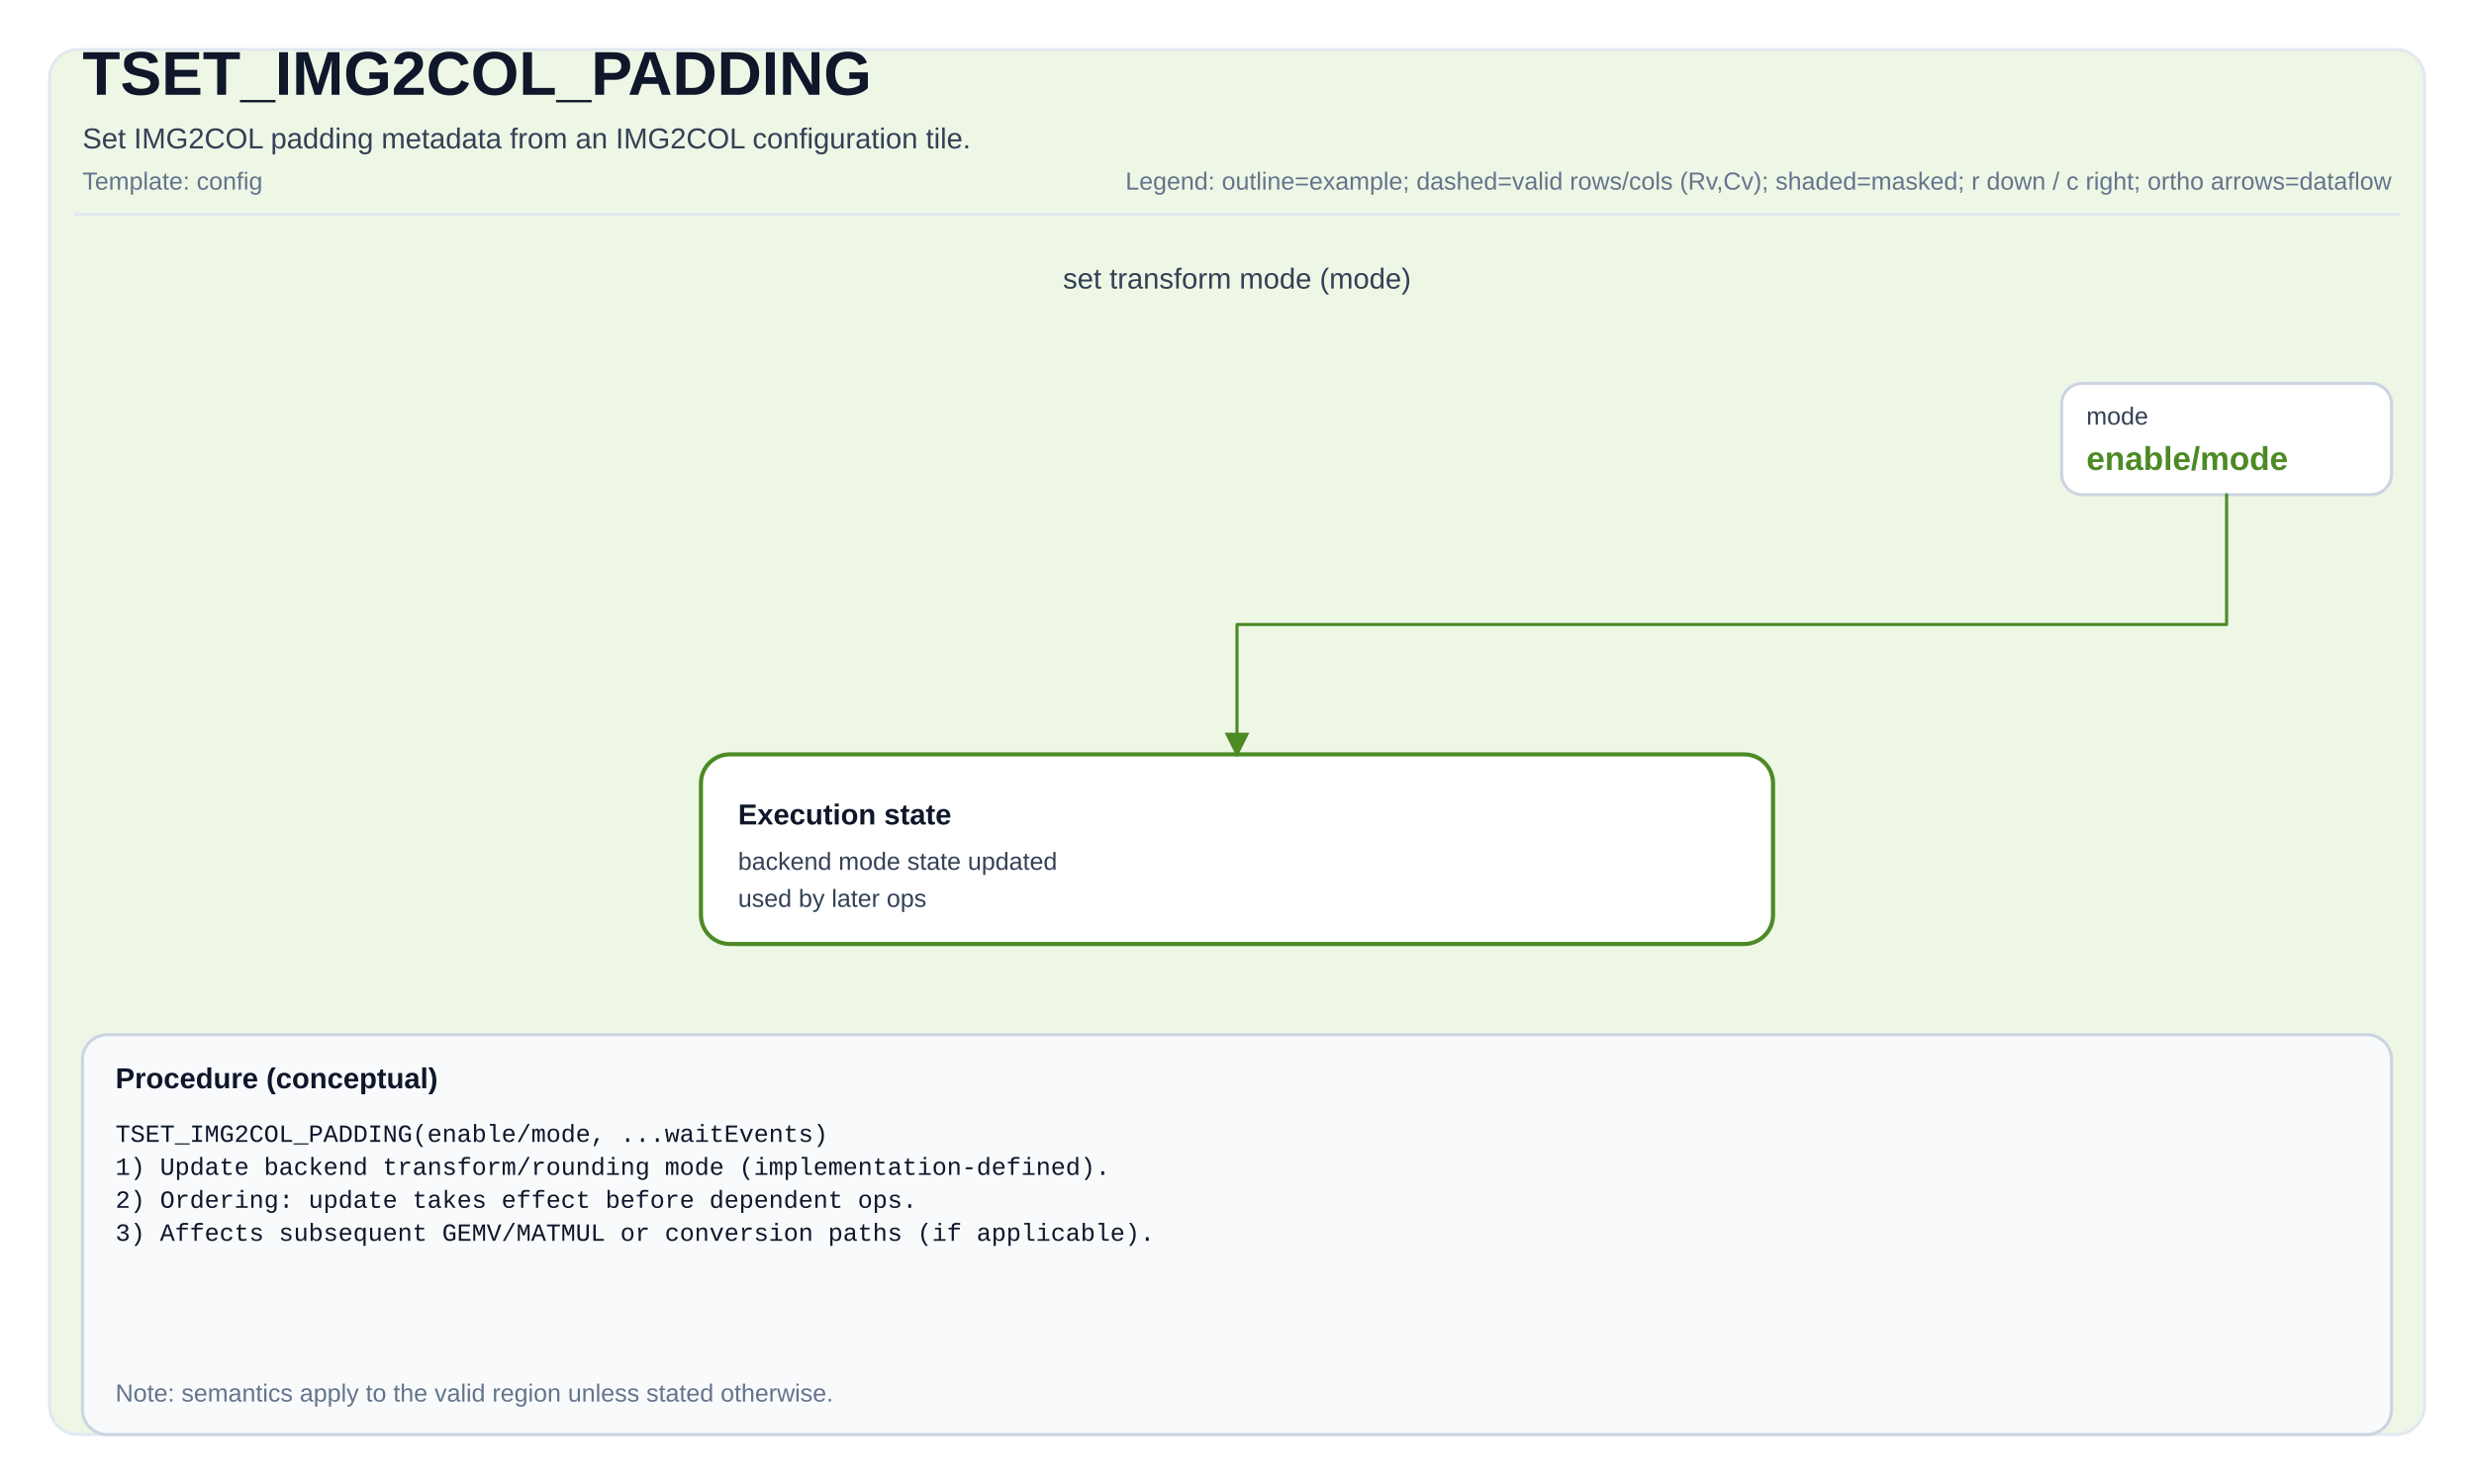
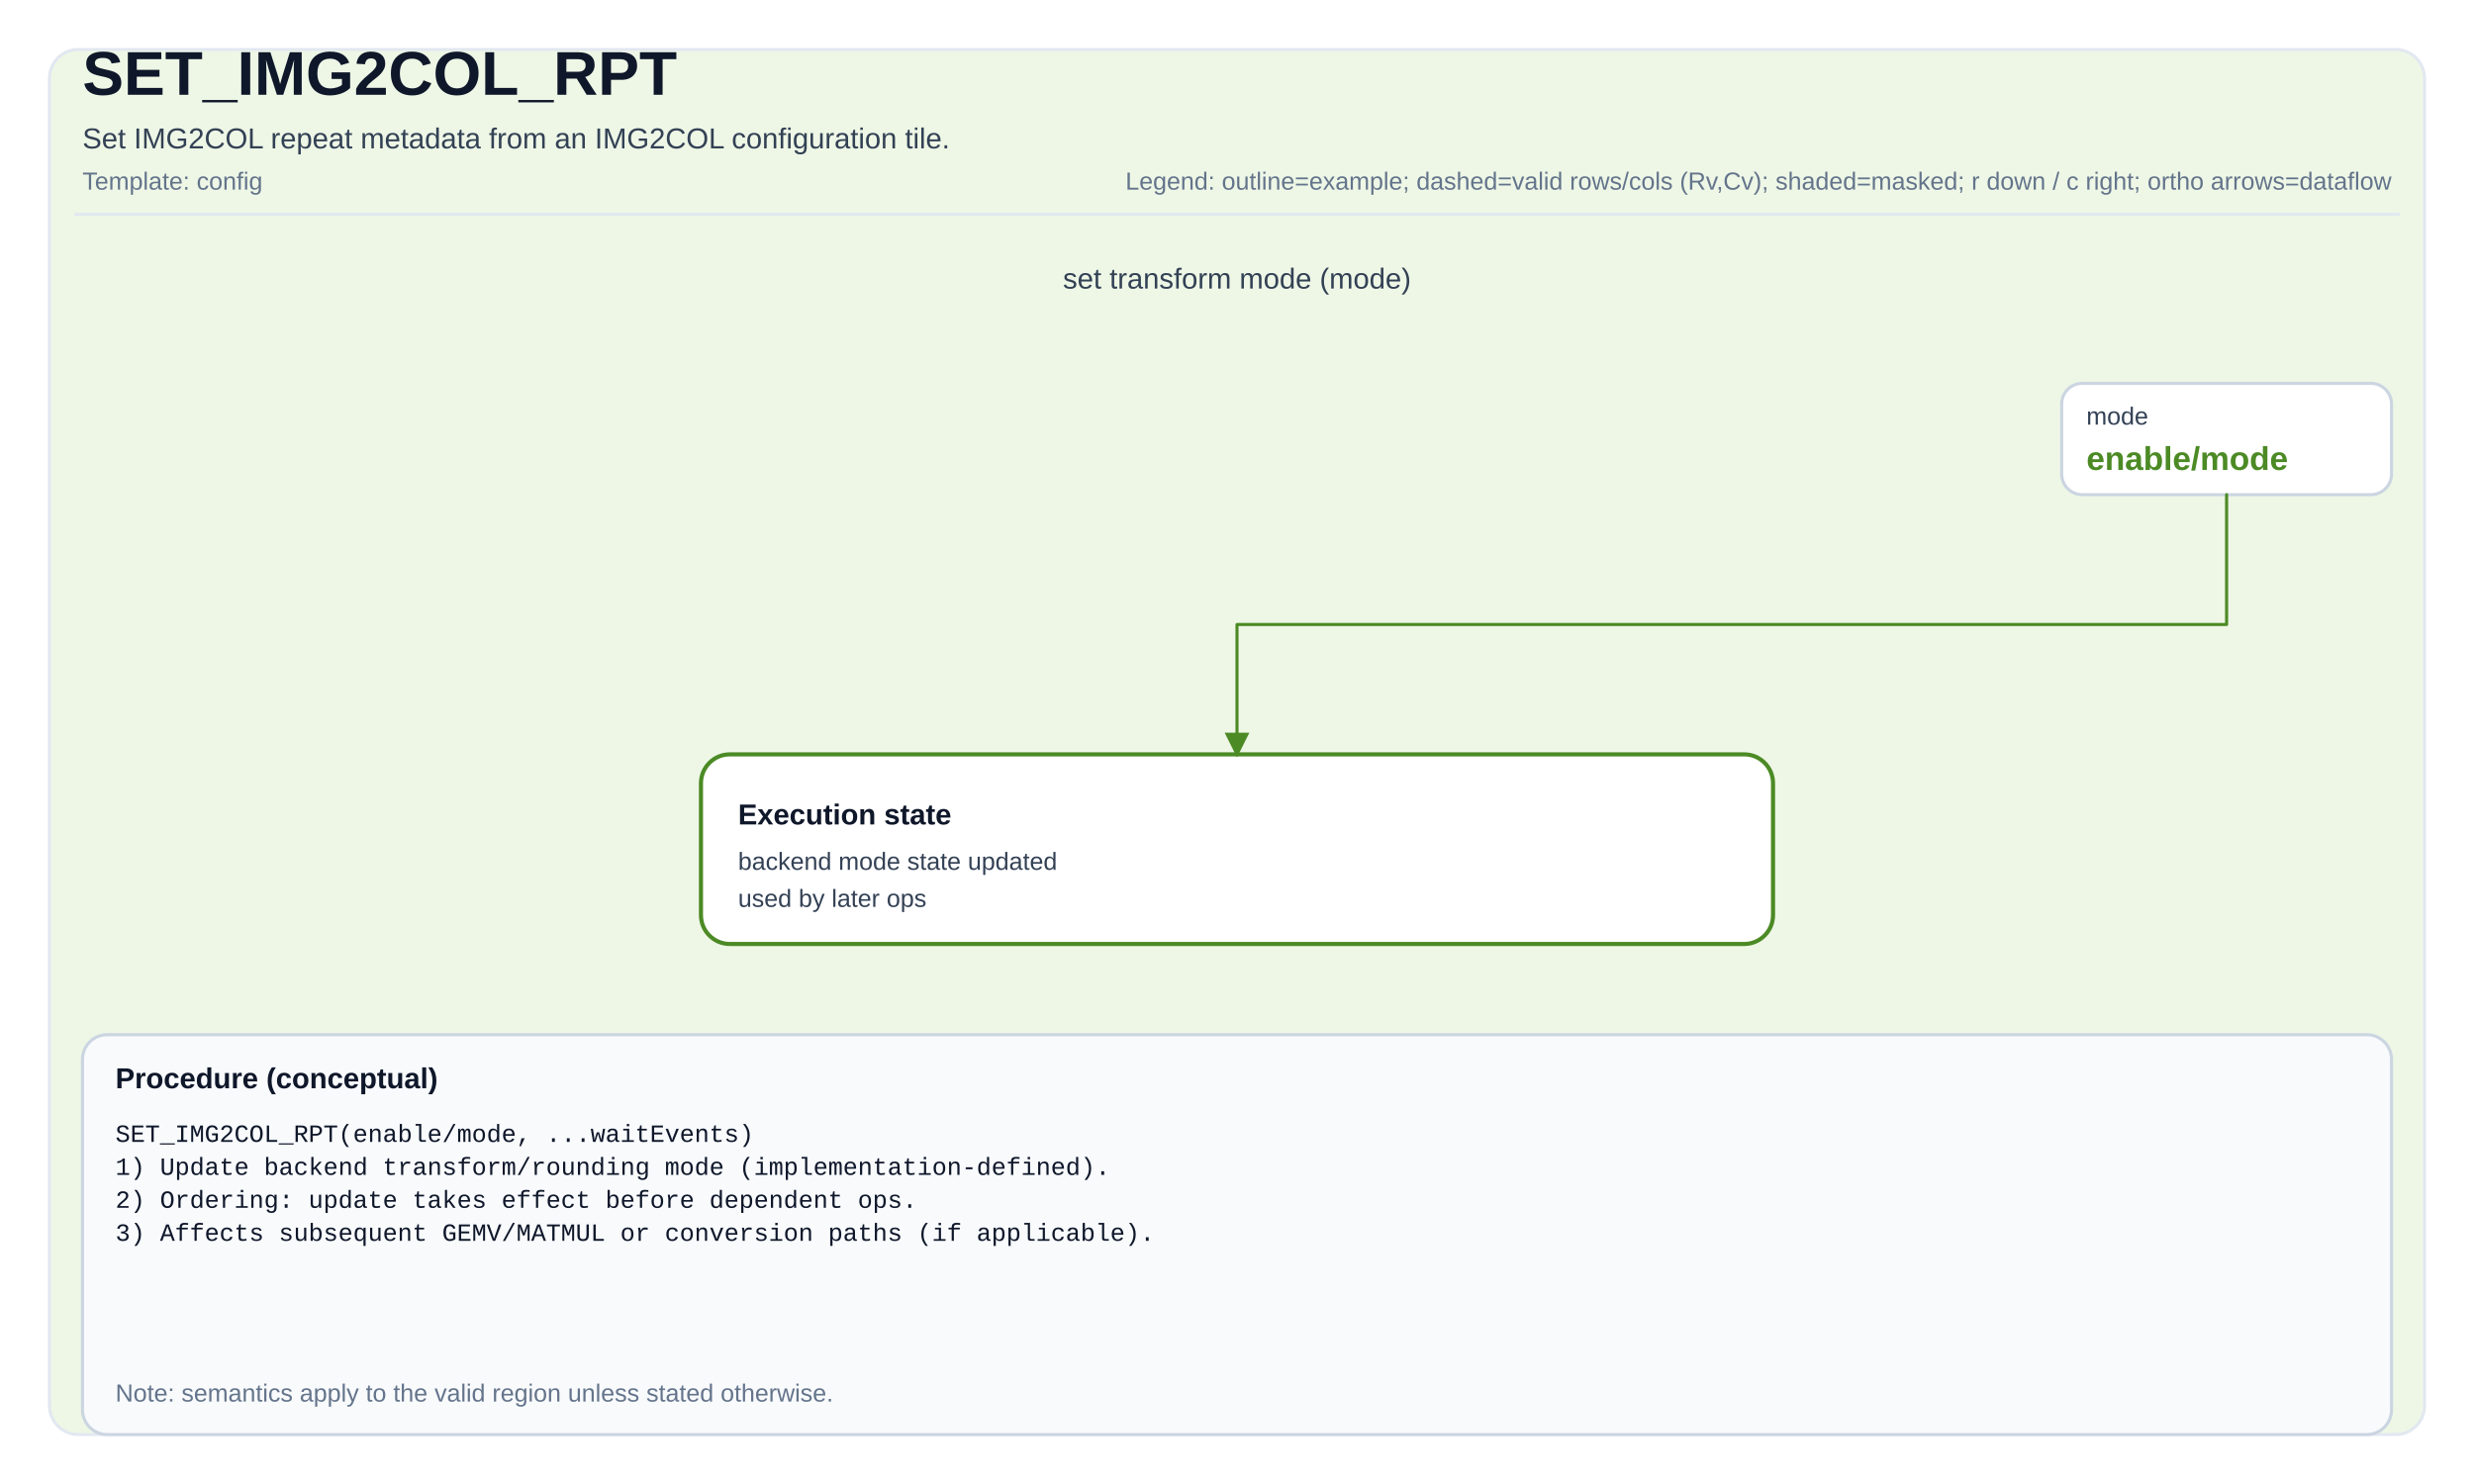
- <svg xmlns="http://www.w3.org/2000/svg" width="1200" height="720" viewBox="0 0 1200 720" role="img" aria-label="TSET_IMG2COL_PADDING tile operation diagram">
+ <svg xmlns="http://www.w3.org/2000/svg" width="1200" height="720" viewBox="0 0 1200 720" role="img" aria-label="SET_IMG2COL_RPT tile operation diagram">
  <defs>
    <marker id="arrow" markerWidth="8" markerHeight="8" refX="7" refY="4" orient="auto">
      <path d="M0,0 L0,8 L8,4 z" fill="#4C8A25" />
    </marker>
    <marker id="axisArrow" markerWidth="8" markerHeight="8" refX="7" refY="4" orient="auto">
      <path d="M0,0 L0,8 L8,4 z" fill="#64748b" />
    </marker>
  </defs>
  <style>
svg { font-family: Arial, Helvetica, sans-serif; }
.title { font-size: 30px; font-weight: 700; fill: #0f172a; }
.subtitle { font-size: 14px; fill: #334155; }
.meta { font-size: 12px; fill: #64748b; }
.frame { fill: white; }
.panel { fill: #EEF7E6; stroke: #e2e8f0; stroke-width: 1.5; rx: 14; }
.tileLabel { font-size: 14px; font-weight: 700; fill: #0f172a; }
.tileBorder { fill: none; stroke: #475569; stroke-width: 1.5; }
.cell { fill: #ffffff; stroke: #94a3b8; stroke-width: 1; }
.cellMasked { fill: #e2e8f0; }
.cellHL { stroke-width: 2; }
.cellText { font-family: ui-monospace, SFMono-Regular, Menlo, Monaco, Consolas, 'Liberation Mono', 'Courier New', monospace; font-size: 10px; fill: #0f172a; }
.arrow { stroke-width: 1.5; fill: none; stroke-linejoin: round; stroke-linecap: round; }
.axisLine { stroke: #64748b; stroke-width: 1.5; fill: none; }
.axisText { font-size: 10px; fill: #64748b; font-weight: 700; }
.opCircle { fill: #ffffff; stroke-width: 2; }
.opRect { fill: #ffffff; stroke-width: 2; }
.opText { font-size: 10px; font-weight: 800; fill: #0f172a; }
.procBox { fill: #f8fafc; stroke: #cbd5e1; stroke-width: 1.5; rx: 12; }
.procTitle { font-size: 14px; font-weight: 700; fill: #0f172a; }
.procText { font-family: ui-monospace, SFMono-Regular, Menlo, Monaco, Consolas, 'Liberation Mono', 'Courier New', monospace; font-size: 12px; fill: #0f172a; }
.smallLabel { font-size: 12px; fill: #334155; }
.scalarBox { fill: #ffffff; stroke: #cbd5e1; stroke-width: 1.5; }
.scalarValue { font-size: 16px; font-weight: 700; }
.validBox { fill: none; stroke-width: 2; stroke-dasharray: 6 4; }
</style>
  <rect x="0" y="0" width="1200" height="720" class="frame" />
  <rect x="24" y="24" width="1152" height="672" class="panel" />
-   <text x="40" y="46" class="title">TSET_IMG2COL_PADDING</text>
-   <text x="40" y="72" class="subtitle">Set IMG2COL padding metadata from an IMG2COL configuration tile.</text>
+   <text x="40" y="46" class="title">SET_IMG2COL_RPT</text>
+   <text x="40" y="72" class="subtitle">Set IMG2COL repeat metadata from an IMG2COL configuration tile.</text>
  <text x="40" y="92" class="meta">Template: config</text>
  <text x="1160" y="92" class="meta" text-anchor="end">Legend: outline=example; dashed=valid rows/cols (Rv,Cv); shaded=masked; r down / c right; ortho arrows=dataflow</text>
  <line x1="36" y1="104" x2="1164" y2="104" stroke="#e2e8f0" stroke-width="1.5" />
  <text x="600" y="140" class="subtitle" text-anchor="middle" fill="#4C8A25">set transform mode (mode)</text>
  <rect x="1000" y="186" width="160" height="54" rx="10" class="scalarBox" />
  <text x="1012" y="206" class="smallLabel">mode</text>
  <text x="1012" y="228" class="scalarValue" fill="#4C8A25">enable/mode</text>
  <rect x="340" y="366" width="520" height="92" rx="14" fill="#ffffff" stroke="#4C8A25" stroke-width="2" />
  <text x="358" y="400" class="tileLabel">Execution state</text>
  <text x="358" y="422" class="smallLabel" xml:space="preserve">
    <tspan x="358" dy="0">backend mode state updated</tspan>
    <tspan x="358" dy="18">used by later ops</tspan>
  </text>
  <path d="M 1080 240 L 1080 303 L 600 303 L 600 366" class="arrow" stroke="#4C8A25" marker-end="url(#arrow)" />
  <rect x="40" y="502" width="1120" height="194" class="procBox" />
  <text x="56" y="528" class="procTitle">Procedure (conceptual)</text>
  <text x="56" y="554" class="procText" xml:space="preserve">
-     <tspan x="56" dy="0">TSET_IMG2COL_PADDING(enable/mode, ...waitEvents)</tspan>
+     <tspan x="56" dy="0">SET_IMG2COL_RPT(enable/mode, ...waitEvents)</tspan>
    <tspan x="56" dy="16">1) Update backend transform/rounding mode (implementation-defined).</tspan>
    <tspan x="56" dy="16">2) Ordering: update takes effect before dependent ops.</tspan>
    <tspan x="56" dy="16">3) Affects subsequent GEMV/MATMUL or conversion paths (if applicable).</tspan>
  </text>
  <text x="56" y="680" class="meta">Note: semantics apply to the valid region unless stated otherwise.</text>
</svg>
